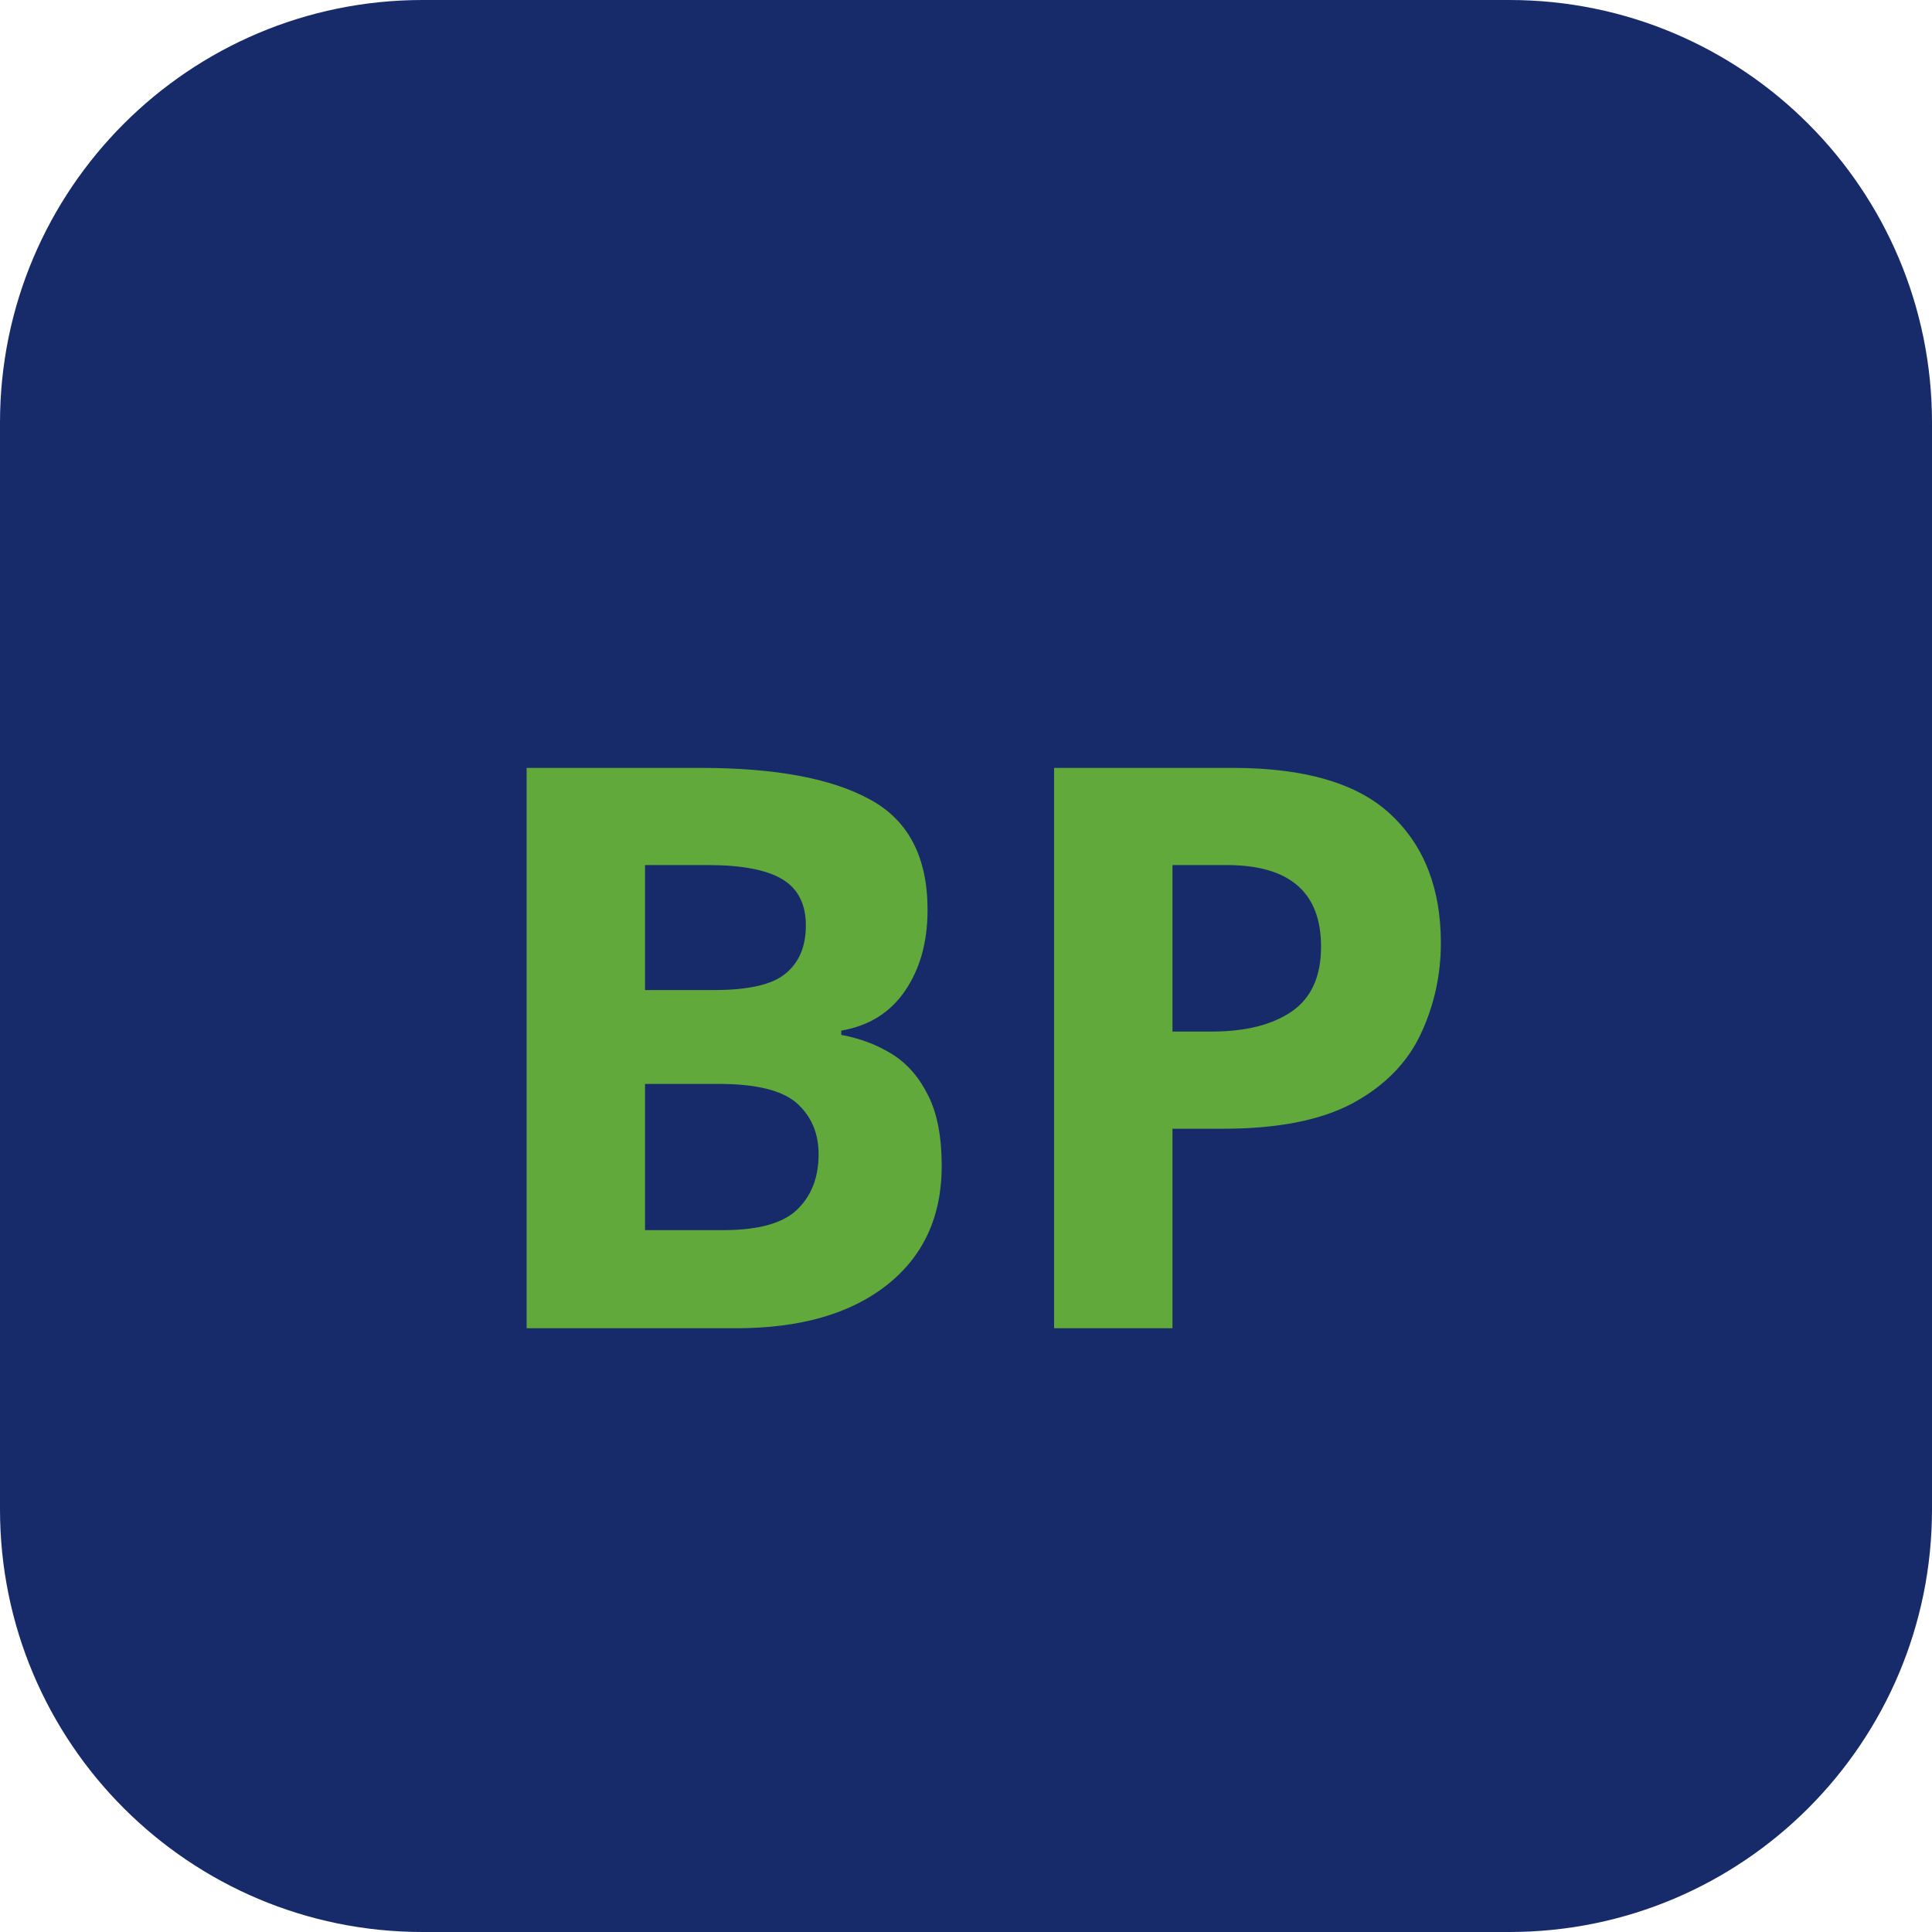
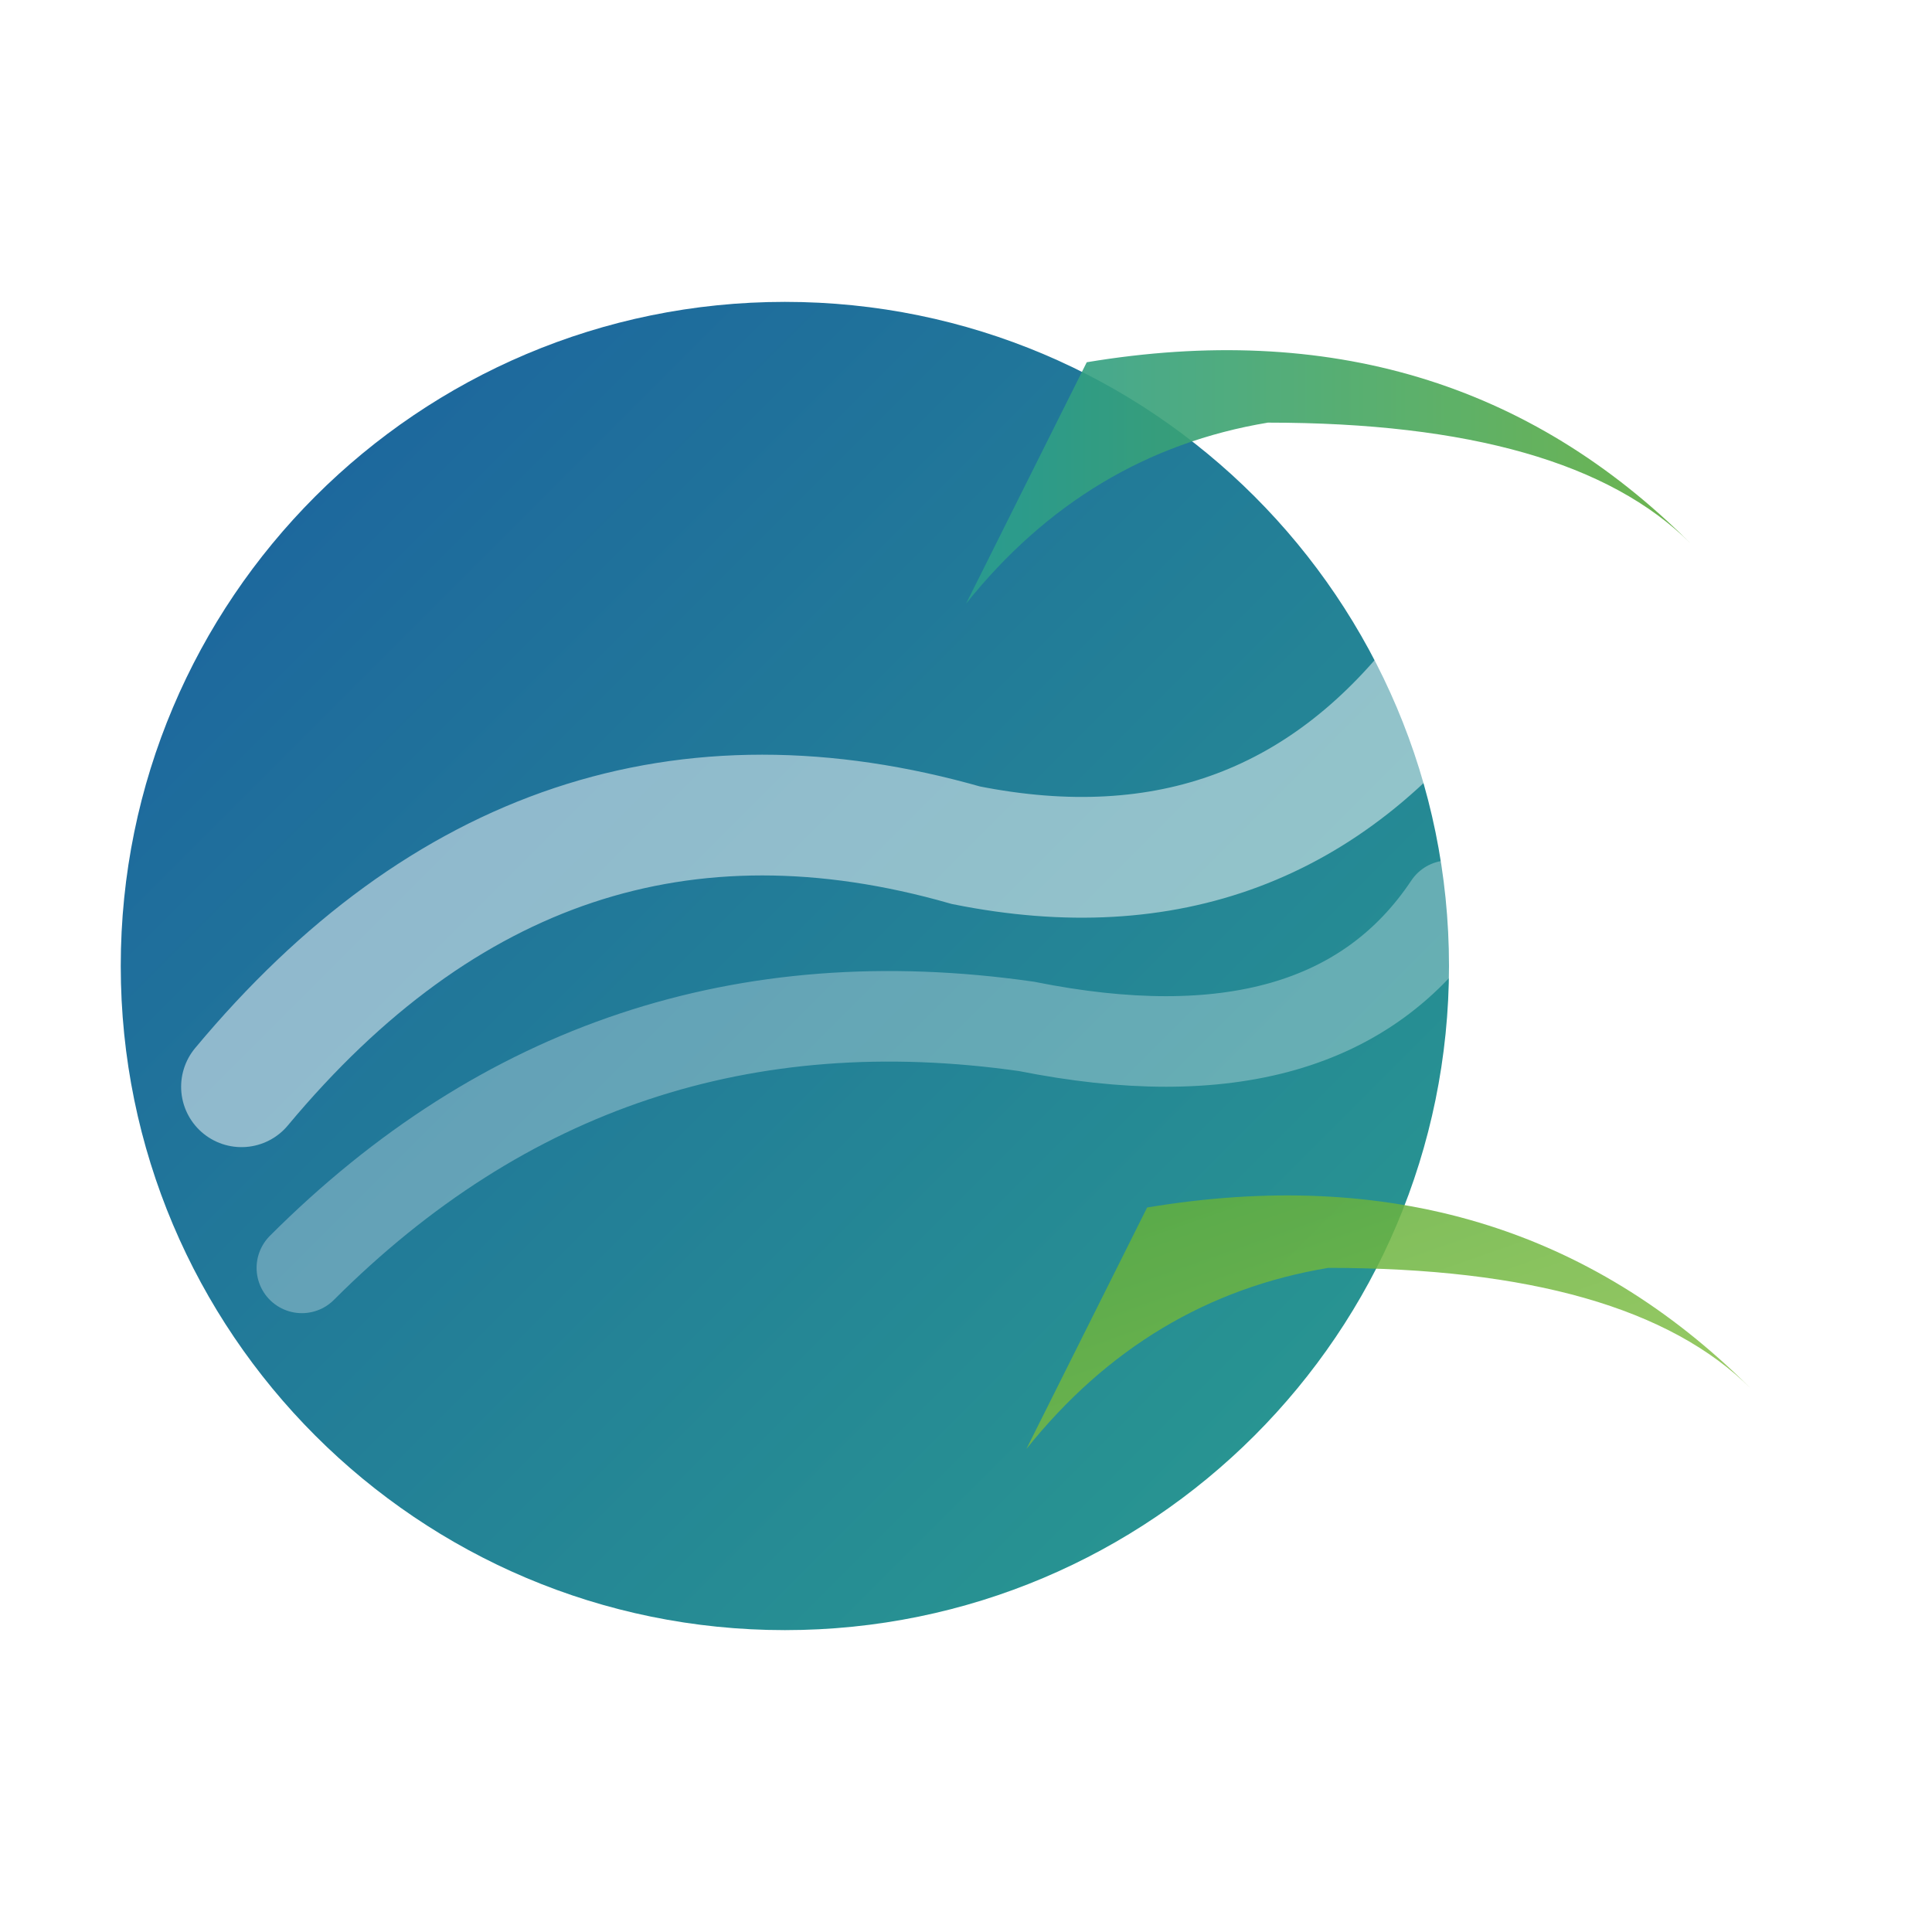
<svg xmlns="http://www.w3.org/2000/svg" viewBox="0 0 64 64" fill="none" role="img" aria-label="BankingPoint24 mark">
-   <rect width="64" height="64" rx="14" fill="#172B6B" />
-   <text x="32" y="44" font-family="'Segoe UI',system-ui,sans-serif" font-weight="800" font-size="26" fill="#61A93A" text-anchor="middle">BP</text>
+   <defs>
+     <linearGradient id="globe" x1="0" y1="0" x2="1" y2="1">
+       <stop offset="0%" stop-color="#1B5FA0" />
+       <stop offset="100%" stop-color="#2A9D8F" />
+     </linearGradient>
+     <linearGradient id="leaf" x1="0" y1="0" x2="1" y2="0">
+       <stop offset="0%" stop-color="#2A9D8F" />
+       <stop offset="100%" stop-color="#5EAD3B" />
+     </linearGradient>
+     <linearGradient id="swoosh" x1="0" y1="0" x2="1" y2="1">
+       <stop offset="0%" stop-color="#5EAD3B" />
+       <stop offset="100%" stop-color="#8BC34A" />
+     </linearGradient>
+   </defs>
+   <circle cx="26" cy="32" r="22" fill="url(#globe)" />
+   <path d="M8,36 Q18,24 32,28 Q42,30 48,22" stroke="rgba(255,255,255,0.5)" stroke-width="4" fill="none" stroke-linecap="round" />
+   <path d="M10,42 Q20,32 34,34 Q44,36 48,30" stroke="rgba(255,255,255,0.3)" stroke-width="3" fill="none" stroke-linecap="round" />
+   <path d="M36,12 Q48,10 56,18 Q52,14 42,14 Q36,15 32,20" fill="url(#leaf)" opacity="0.9" />
+   <path d="M38,40 Q50,38 58,46 Q54,42 44,42 Q38,43 34,48" fill="url(#swoosh)" opacity="0.85" />
</svg>
